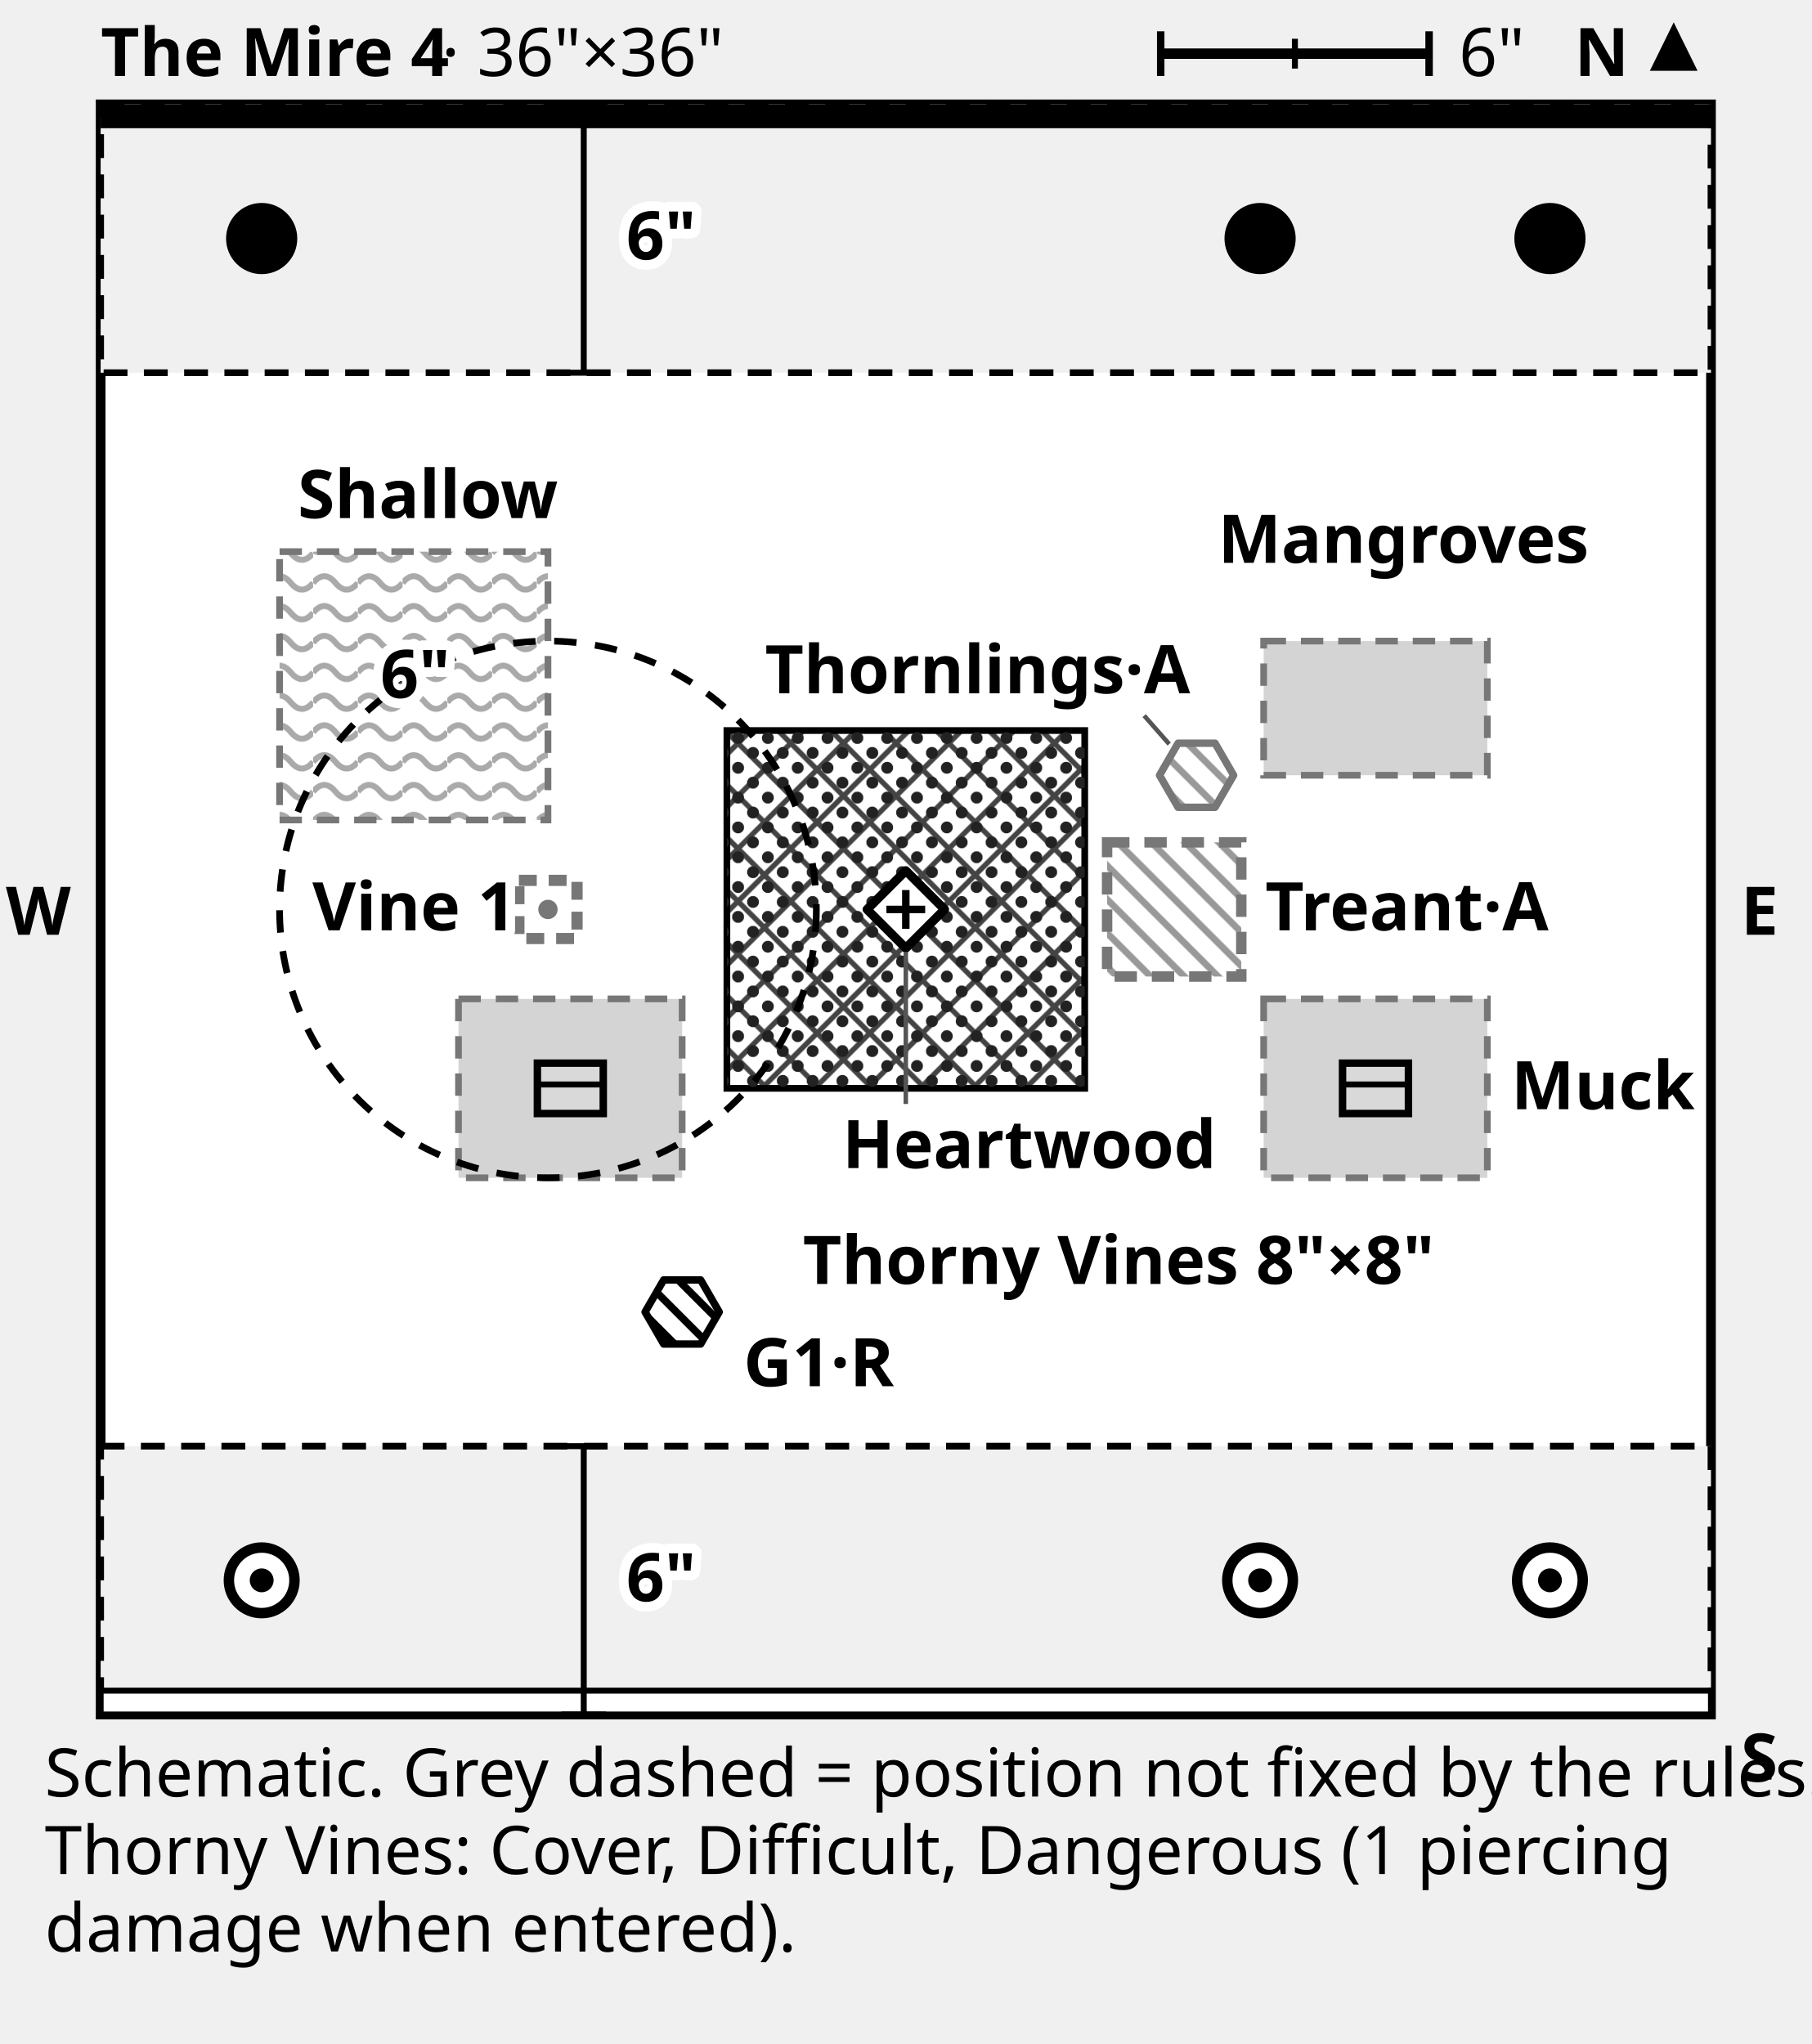
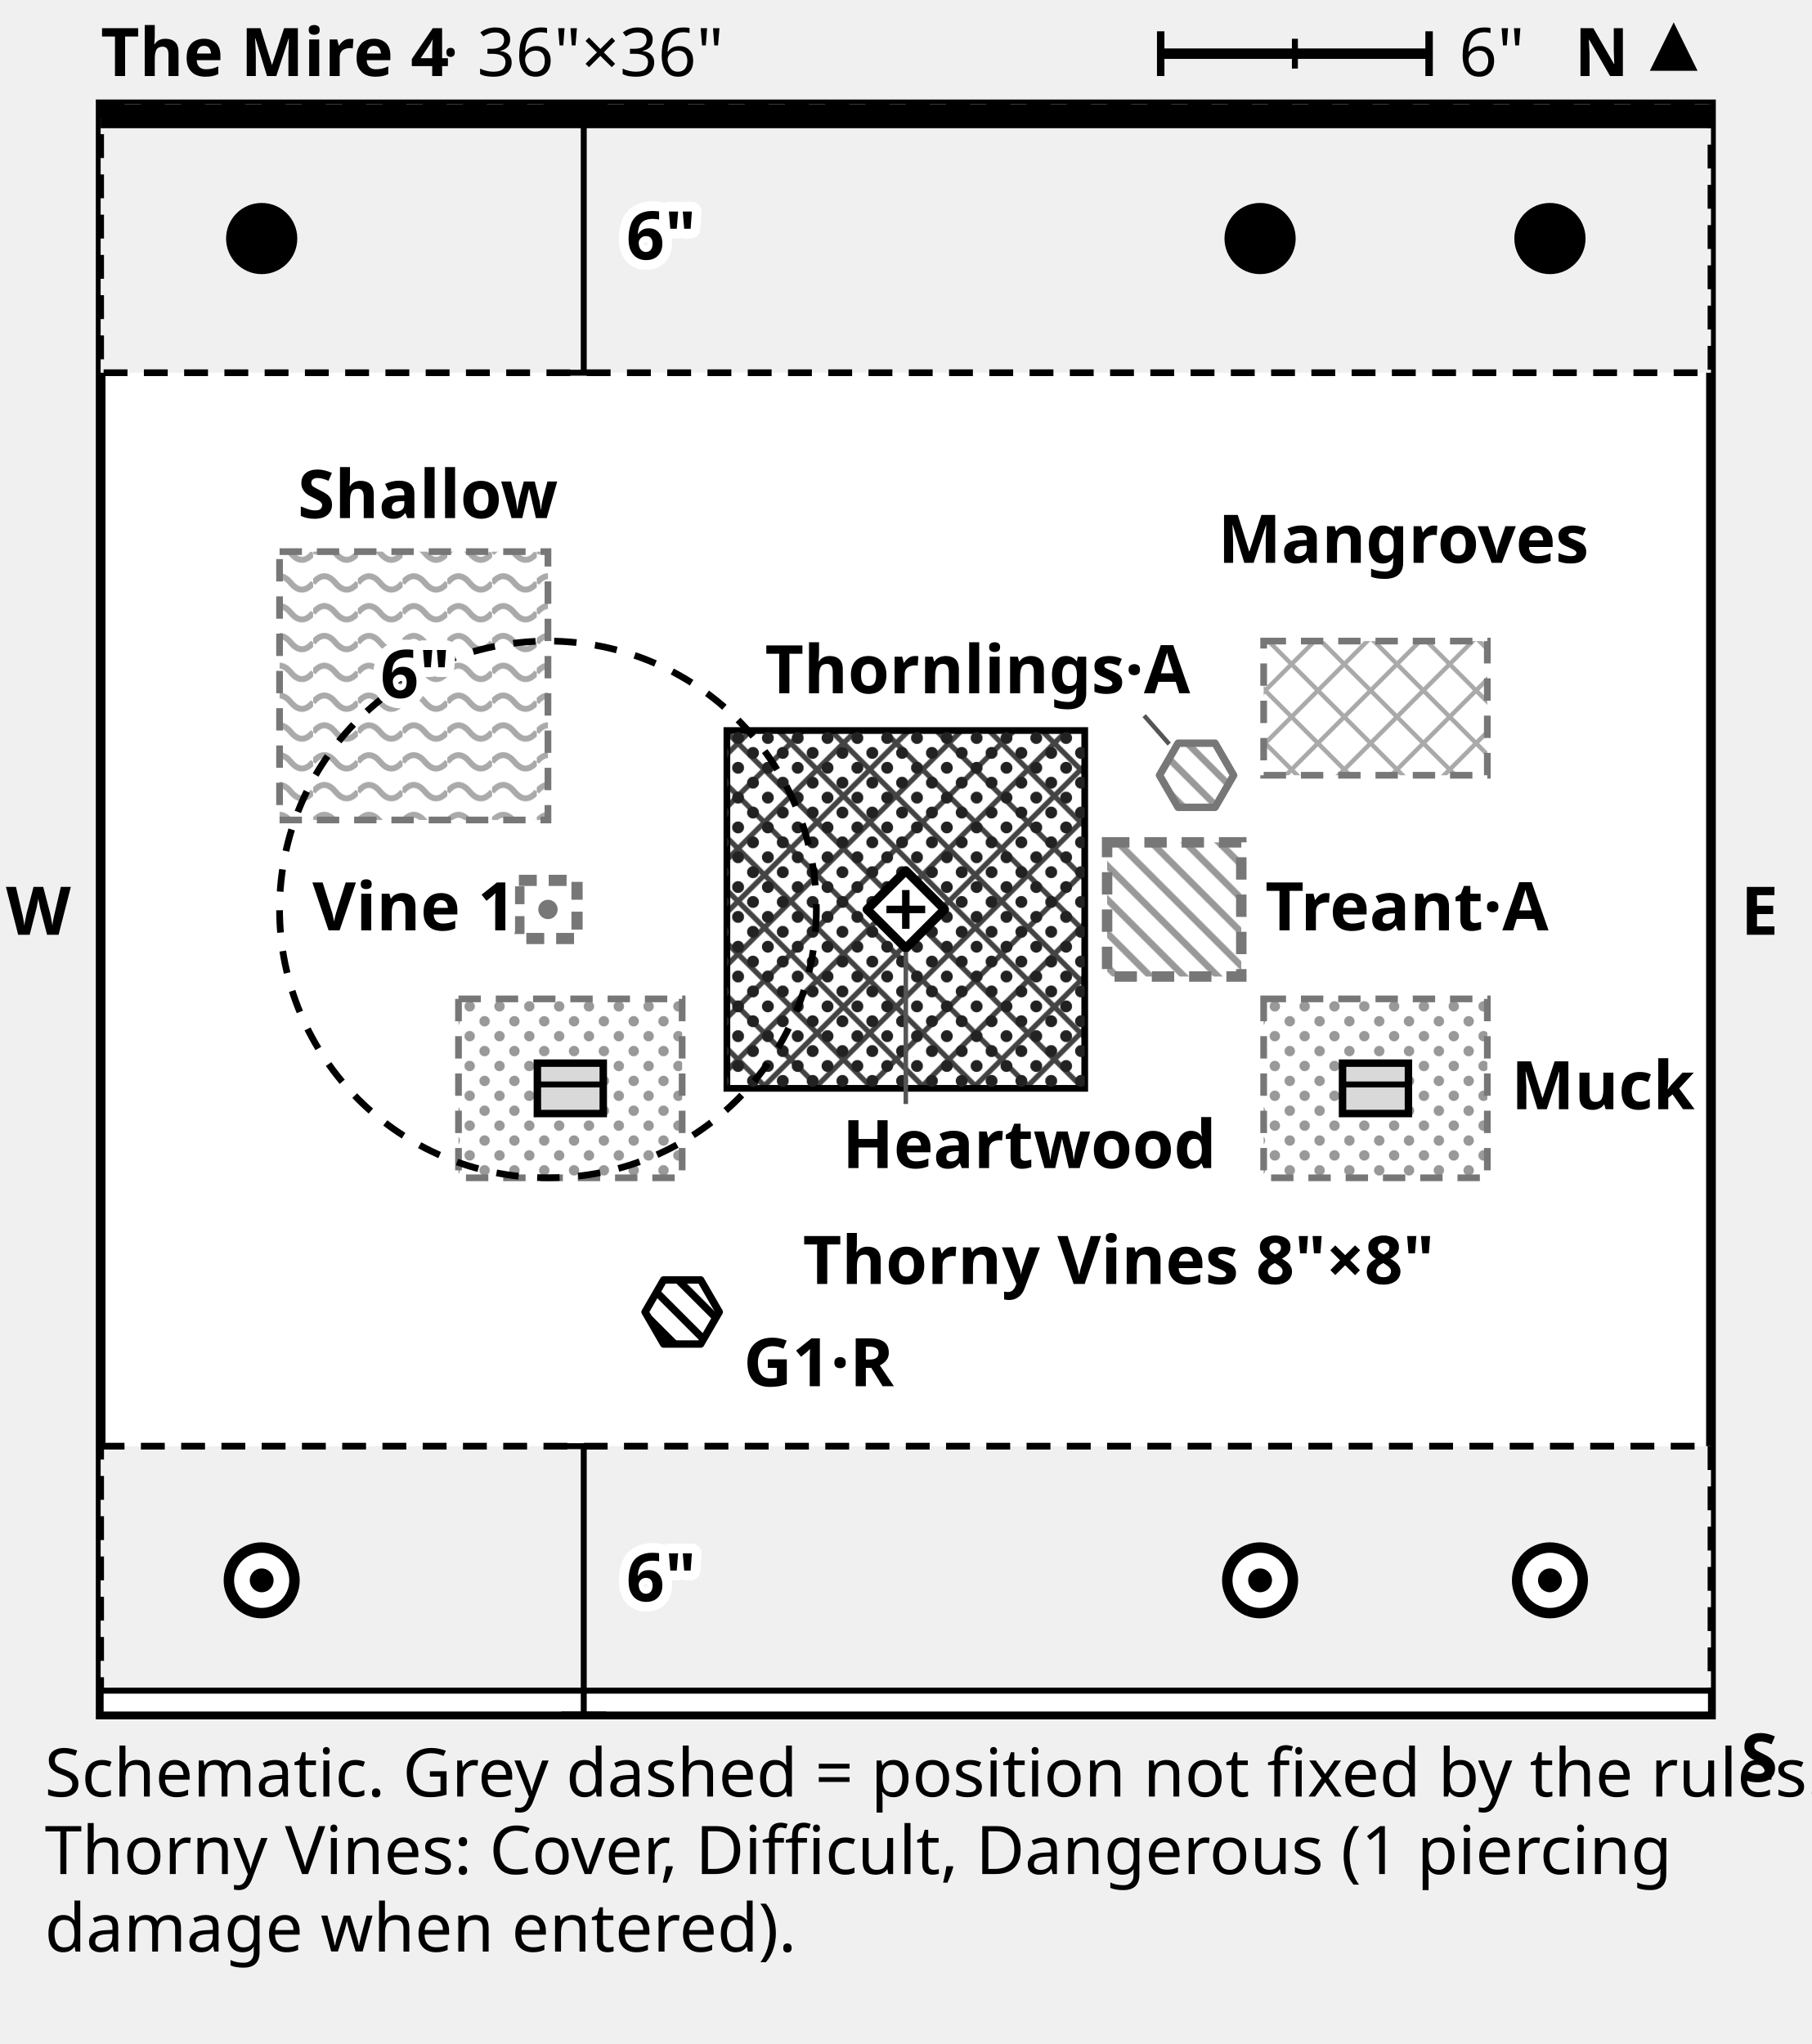
<svg xmlns="http://www.w3.org/2000/svg" width="243pt" height="274.2pt" viewBox="0 0 243 274.2">
  <defs>
    <pattern id="p-cover" width="5" height="5" patternUnits="userSpaceOnUse" patternTransform="rotate(45)">
      <rect width="5" height="5" fill="#fff" />
      <path d="M0 0.5H5M0.5 0V5" stroke="#444" stroke-width="0.7" fill="none" />
    </pattern>
    <pattern id="p-diff" width="4" height="4" patternUnits="userSpaceOnUse">
      <rect width="4" height="4" fill="#fff" />
      <circle cx="1" cy="1" r="0.75" fill="#222" />
      <circle cx="3" cy="3" r="0.75" fill="#222" />
    </pattern>
    <pattern id="p-imp" width="2.4" height="2.4" patternUnits="userSpaceOnUse" patternTransform="rotate(45)">
      <rect width="2.4" height="2.4" fill="#fff" />
      <path d="M0.4 0V2.4" stroke="#000" stroke-width="0.95" fill="none" />
    </pattern>
    <pattern id="p-mon" width="3.2" height="3.2" patternUnits="userSpaceOnUse" patternTransform="rotate(-45)">
      <rect width="3.2" height="3.2" fill="#fff" />
      <path d="M0.5 0V3.2" stroke="#000" stroke-width="1" fill="none" />
    </pattern>
    <pattern id="p-aoe" width="4" height="4" patternUnits="userSpaceOnUse" patternTransform="rotate(-45)">
      <rect width="4" height="4" fill="#fff" />
      <path d="M0.5 0V4" stroke="#777" stroke-width="1.4" fill="none" />
    </pattern>
  </defs>
  <defs>
    <pattern id="p-cover-l" width="5" height="5" patternUnits="userSpaceOnUse" patternTransform="rotate(45)">
      <rect width="5" height="5" fill="#fff" />
      <path d="M0 0.5H5M0.5 0V5" stroke="#aaa" stroke-width="0.6" fill="none" />
    </pattern>
    <pattern id="p-diff-l" width="4" height="4" patternUnits="userSpaceOnUse">
      <rect width="4" height="4" fill="#fff" />
      <circle cx="1" cy="1" r="0.7" fill="#999" />
      <circle cx="3" cy="3" r="0.7" fill="#999" />
    </pattern>
    <pattern id="p-imp-l" width="2.6" height="2.6" patternUnits="userSpaceOnUse" patternTransform="rotate(45)">
      <rect width="2.6" height="2.6" fill="#fff" />
      <path d="M0.4 0V2.6" stroke="#aaa" stroke-width="0.8" fill="none" />
    </pattern>
    <pattern id="p-mon-l" width="3.2" height="3.2" patternUnits="userSpaceOnUse" patternTransform="rotate(-45)">
      <rect width="3.2" height="3.2" fill="#fff" />
      <path d="M0.5 0V3.2" stroke="#999" stroke-width="0.9" fill="none" />
    </pattern>
    <pattern id="p-water" width="6" height="4" patternUnits="userSpaceOnUse">
      <rect width="6" height="4" fill="#fff" />
      <path d="M0 2.2Q1.5 0.4 3 2.2T6 2.2" stroke="#333" stroke-width="0.8" fill="none" />
    </pattern>
    <pattern id="p-water-l" width="6" height="4" patternUnits="userSpaceOnUse">
      <rect width="6" height="4" fill="#fff" />
      <path d="M0 2.2Q1.5 0.4 3 2.2T6 2.2" stroke="#aaa" stroke-width="0.8" fill="none" />
    </pattern>
    <pattern id="p-slip" width="6" height="6" patternUnits="userSpaceOnUse" patternTransform="rotate(-30)">
      <rect width="6" height="6" fill="#fff" />
      <path d="M0.5 1.5H3.5M3.5 4.5H5.5" stroke="#333" stroke-width="0.9" fill="none" />
    </pattern>
    <pattern id="p-slip-l" width="6" height="6" patternUnits="userSpaceOnUse" patternTransform="rotate(-30)">
      <rect width="6" height="6" fill="#fff" />
      <path d="M0.5 1.5H3.5M3.5 4.5H5.5" stroke="#aaa" stroke-width="0.9" fill="none" />
    </pattern>
    <pattern id="p-dark" width="4" height="4" patternUnits="userSpaceOnUse">
      <rect width="4" height="4" fill="#d9d9d9" />
      <path d="M0 4L4 0" stroke="#fff" stroke-width="0.9" fill="none" />
    </pattern>
    <pattern id="p-diffo" width="4" height="4" patternUnits="userSpaceOnUse">
      <circle cx="1" cy="1" r="0.8" fill="#222" />
      <circle cx="3" cy="3" r="0.8" fill="#222" />
    </pattern>
    <pattern id="p-diffo-l" width="4" height="4" patternUnits="userSpaceOnUse">
      <circle cx="1" cy="1" r="0.8" fill="#999" />
      <circle cx="3" cy="3" r="0.8" fill="#999" />
    </pattern>
    <pattern id="p-chasm" width="6" height="6" patternUnits="userSpaceOnUse">
      <rect width="6" height="6" fill="#d4d4d4" />
      <path d="M1.5 0V6M4.5 0V6" stroke="#333" stroke-width="1.1" stroke-dasharray="2.6 1.6" fill="none" />
    </pattern>
    <pattern id="p-chasm-l" width="6" height="6" patternUnits="userSpaceOnUse">
      <rect width="6" height="6" fill="#efefef" />
      <path d="M1.5 0V6M4.5 0V6" stroke="#aaa" stroke-width="1.1" stroke-dasharray="2.6 1.6" fill="none" />
    </pattern>
    <clipPath id="bclip">
      <rect x="13.5" y="14" width="216" height="216" />
    </clipPath>
  </defs>
  <rect x="13.5" y="14" width="216" height="216" fill="#fff" stroke="#000" stroke-width="1.3" />
  <g data-glyph="zone-A">
    <rect x="13.5" y="14" width="216" height="36" fill="#f0f0f0" stroke="#000" stroke-width="0.9" stroke-dasharray="3.2 2.2" />
    <rect x="13.5" y="14" width="216" height="3.2" fill="#000" />
  </g>
  <g data-glyph="dim">
    <line x1="78.3" y1="14" x2="78.3" y2="50" stroke="#000" stroke-width="0.8" stroke-linecap="butt" />
    <line x1="81.3" y1="14" x2="75.3" y2="14" stroke="#000" stroke-width="0.8" stroke-linecap="butt" />
    <line x1="81.3" y1="50" x2="75.3" y2="50" stroke="#000" stroke-width="0.8" stroke-linecap="butt" />
  </g>
  <g data-glyph="zone-B">
    <rect x="13.5" y="194" width="216" height="36" fill="#f0f0f0" stroke="#000" stroke-width="0.9" stroke-dasharray="3.2 2.2" />
    <rect x="13.5" y="226.8" width="216" height="3.2" fill="#fff" stroke="#000" stroke-width="0.8" />
  </g>
  <g data-glyph="dim">
    <line x1="78.3" y1="194" x2="78.3" y2="230" stroke="#000" stroke-width="0.8" stroke-linecap="butt" />
    <line x1="81.3" y1="194" x2="75.3" y2="194" stroke="#000" stroke-width="0.8" stroke-linecap="butt" />
    <line x1="81.3" y1="230" x2="75.3" y2="230" stroke="#000" stroke-width="0.8" stroke-linecap="butt" />
  </g>
  <g data-glyph="ter-coverdiff">
    <rect x="97.5" y="98" width="48" height="48" fill="url(#p-cover)" stroke="#000" stroke-width="0.9" />
    <rect x="97.5" y="98" width="48" height="48" fill="url(#p-diffo)" />
  </g>
  <g data-glyph="ter-water" data-state="illus">
    <rect x="37.5" y="74" width="36" height="36" fill="url(#p-water-l)" stroke="#777" stroke-width="0.9" stroke-dasharray="3 2" />
  </g>
-   <g data-glyph="ter-obstacle" data-state="illus">
-     <rect x="169.5" y="86" width="30" height="18" fill="#d4d4d4" stroke="#777" stroke-width="0.9" stroke-dasharray="3 2" />
-   </g>
-   <g data-glyph="ter-obstacle" data-state="illus">
-     <rect x="169.5" y="134" width="30" height="24" fill="#d4d4d4" stroke="#777" stroke-width="0.9" stroke-dasharray="3 2" />
-   </g>
-   <g data-glyph="ter-obstacle" data-state="illus">
-     <rect x="61.5" y="134" width="30" height="24" fill="#d4d4d4" stroke="#777" stroke-width="0.9" stroke-dasharray="3 2" />
+   <g data-glyph="ter-cover" data-state="illus">
+     <rect x="169.5" y="86" width="30" height="18" fill="url(#p-cover-l)" stroke="#777" stroke-width="0.9" stroke-dasharray="3 2" />
+   </g>
+   <g data-glyph="ter-difficult" data-state="illus">
+     <rect x="169.5" y="134" width="30" height="24" fill="url(#p-diff-l)" stroke="#777" stroke-width="0.9" stroke-dasharray="3 2" />
+   </g>
+   <g data-glyph="ter-difficult" data-state="illus">
+     <rect x="61.5" y="134" width="30" height="24" fill="url(#p-diff-l)" stroke="#777" stroke-width="0.9" stroke-dasharray="3 2" />
  </g>
  <g data-glyph="ring">
    <g clip-path="url(#bclip)">
      <circle cx="73.5" cy="122" r="36" fill="none" stroke="#000" stroke-width="0.9" stroke-dasharray="3 2.5" />
    </g>
  </g>
  <g data-glyph="obj">
    <polygon points="121.5,116.8 126.7,122 121.5,127.2 116.3,122" fill="#fff" stroke="#000" stroke-width="1.2" stroke-linejoin="round" />
    <line x1="118.9" y1="122" x2="124.1" y2="122" stroke="#000" stroke-width="1" stroke-linecap="butt" />
    <line x1="121.5" y1="119.4" x2="121.5" y2="124.6" stroke="#000" stroke-width="1" stroke-linecap="butt" />
  </g>
  <g data-glyph="chest">
    <rect x="180.08" y="142.62" width="8.84" height="6.76" fill="#d9d9d9" stroke="#000" stroke-width="1" />
    <line x1="180.08" y1="145.48" x2="188.92" y2="145.48" stroke="#000" stroke-width="0.8" stroke-linecap="butt" />
  </g>
  <g data-glyph="chest">
    <rect x="72.08" y="142.62" width="8.84" height="6.76" fill="#d9d9d9" stroke="#000" stroke-width="1" />
    <line x1="72.08" y1="145.48" x2="80.92" y2="145.48" stroke="#000" stroke-width="0.8" stroke-linecap="butt" />
  </g>
  <g data-glyph="mk" data-state="illus">
    <rect x="69.6" y="118.1" width="7.8" height="7.8" fill="#fff" stroke="#777" stroke-width="1.5" stroke-dasharray="2.4 1.6" />
    <circle cx="73.5" cy="122" r="1.3" fill="#777" />
  </g>
  <g data-glyph="mon-H" data-state="illus">
    <rect x="148.5" y="113" width="18" height="18" fill="url(#p-mon-l)" stroke="#777" stroke-width="1.4" stroke-dasharray="3 2" />
  </g>
  <g data-glyph="mon" data-state="illus">
    <polygon points="165.47,104 162.98,108.3 158.02,108.3 155.53,104 158.02,99.7 162.98,99.7" fill="url(#p-mon-l)" stroke="#777" stroke-width="1" stroke-linejoin="round" />
  </g>
  <g data-glyph="mon">
    <polygon points="96.47,176 93.98,180.3 89.02,180.3 86.53,176 89.02,171.7 93.98,171.7" fill="url(#p-mon)" stroke="#000" stroke-width="1" stroke-linejoin="round" />
  </g>
  <g data-glyph="hero-A">
    <circle cx="35.1" cy="32" r="4.4" fill="#000" stroke="#000" stroke-width="0.75" />
  </g>
  <g data-glyph="hero-A">
    <circle cx="169.02" cy="32" r="4.4" fill="#000" stroke="#000" stroke-width="0.75" />
  </g>
  <g data-glyph="hero-A">
    <circle cx="207.9" cy="32" r="4.4" fill="#000" stroke="#000" stroke-width="0.75" />
  </g>
  <g data-glyph="hero-B">
    <circle cx="35.1" cy="212" r="4.4" fill="#fff" stroke="#000" stroke-width="1.4" />
    <circle cx="35.1" cy="212" r="1.6" fill="#000" />
  </g>
  <g data-glyph="hero-B">
    <circle cx="169.02" cy="212" r="4.4" fill="#fff" stroke="#000" stroke-width="1.4" />
    <circle cx="169.02" cy="212" r="1.6" fill="#000" />
  </g>
  <g data-glyph="hero-B">
    <circle cx="207.9" cy="212" r="4.4" fill="#fff" stroke="#000" stroke-width="1.4" />
    <circle cx="207.9" cy="212" r="1.6" fill="#000" />
  </g>
  <text x="51.02" y="93.62" font-family="'Source Sans 3'" font-size="9" font-weight="600" fill="#000" stroke="#fff" stroke-width="2.6" stroke-linejoin="round" paint-order="stroke">6"</text>
  <text x="84" y="34.8" font-family="'Source Sans 3'" font-size="9" font-weight="600" fill="#000" stroke="#fff" stroke-width="2.6" stroke-linejoin="round" paint-order="stroke">6"</text>
  <text x="84" y="214.8" font-family="'Source Sans 3'" font-size="9" font-weight="600" fill="#000" stroke="#fff" stroke-width="2.6" stroke-linejoin="round" paint-order="stroke">6"</text>
  <text x="107.68" y="172.24" font-family="'Source Sans 3'" font-size="9" font-weight="600" fill="#000" stroke="#fff" stroke-width="2.6" stroke-linejoin="round" paint-order="stroke">Thorny Vines 8"×8"</text>
  <text x="39.94" y="69.5" font-family="'Source Sans 3'" font-size="9" font-weight="600" fill="#000" stroke="#fff" stroke-width="2.6" stroke-linejoin="round" paint-order="stroke">Shallow</text>
  <text x="163.37" y="75.5" font-family="'Source Sans 3'" font-size="9" font-weight="600" fill="#000" stroke="#fff" stroke-width="2.6" stroke-linejoin="round" paint-order="stroke">Mangroves</text>
  <text x="202.7" y="148.8" font-family="'Source Sans 3'" font-size="9" font-weight="600" fill="#000" stroke="#fff" stroke-width="2.6" stroke-linejoin="round" paint-order="stroke">Muck</text>
  <g data-glyph="leader">
    <line x1="121.5" y1="127.7" x2="121.5" y2="148.1" stroke="#555" stroke-width="0.6" stroke-linecap="butt" />
  </g>
  <text x="112.98" y="156.7" font-family="'Source Sans 3'" font-size="9" font-weight="600" fill="#000" stroke="#fff" stroke-width="2.6" stroke-linejoin="round" paint-order="stroke">Heartwood</text>
  <text x="41.9" y="124.8" font-family="'Source Sans 3'" font-size="9" font-weight="600" fill="#000" stroke="#fff" stroke-width="2.6" stroke-linejoin="round" paint-order="stroke">Vine 1</text>
  <text x="169.7" y="124.8" font-family="'Source Sans 3'" font-size="9" font-weight="600" fill="#000" stroke="#fff" stroke-width="2.6" stroke-linejoin="round" paint-order="stroke">Treant·A</text>
  <g data-glyph="leader">
    <line x1="156.83" y1="99.82" x2="153.47" y2="96" stroke="#555" stroke-width="0.6" stroke-linecap="butt" />
  </g>
  <text x="102.6" y="93" font-family="'Source Sans 3'" font-size="9" font-weight="600" fill="#000" stroke="#fff" stroke-width="2.6" stroke-linejoin="round" paint-order="stroke">Thornlings·A</text>
  <text x="99.74" y="185.96" font-family="'Source Sans 3'" font-size="9" font-weight="600" fill="#000" stroke="#fff" stroke-width="2.6" stroke-linejoin="round" paint-order="stroke">G1·R</text>
  <text x="13.5" y="10.2" font-weight="700" font-family="'Source Sans 3'" font-size="9" fill="#000">The Mire 4</text>
  <text x="59.24" y="10.2" font-weight="400" font-family="'Source Sans 3'" font-size="9" fill="#000">·  36"×36"</text>
  <g data-glyph="compass">
    <polygon points="224.5,3 221.3,9.5 227.7,9.5" fill="#000" />
    <text x="218.5" y="10.2" font-weight="700" font-family="'Source Sans 3'" font-size="9" fill="#000" text-anchor="end">N</text>
  </g>
  <g data-glyph="scale">
    <line x1="155.69" y1="7.2" x2="191.69" y2="7.2" stroke="#000" stroke-width="1.4" stroke-linecap="butt" />
    <line x1="155.69" y1="4.2" x2="155.69" y2="10.2" stroke="#000" stroke-width="1" stroke-linecap="butt" />
    <line x1="191.69" y1="4.2" x2="191.69" y2="10.2" stroke="#000" stroke-width="1" stroke-linecap="butt" />
    <line x1="173.69" y1="5.2" x2="173.69" y2="9.2" stroke="#000" stroke-width="0.8" stroke-linecap="butt" />
    <text x="195.69" y="10.2" font-weight="400" font-family="'Source Sans 3'" font-size="9" fill="#000">6"</text>
  </g>
  <text x="9.5" y="125.4" font-weight="700" font-family="'Source Sans 3'" font-size="9" fill="#000" text-anchor="end">W</text>
  <text x="233.5" y="125.4" font-weight="700" font-family="'Source Sans 3'" font-size="9" fill="#000">E</text>
  <text x="233.5" y="239" font-weight="700" font-family="'Source Sans 3'" font-size="9" fill="#000">S</text>
  <text x="6" y="241" font-weight="400" font-family="'Source Sans 3'" font-size="9" fill="#000">Schematic. Grey dashed = position not fixed by the rules.</text>
  <text x="6" y="251.4" font-weight="400" font-family="'Source Sans 3'" font-size="9" fill="#000">Thorny Vines: Cover, Difficult, Dangerous (1 piercing</text>
  <text x="6" y="261.8" font-weight="400" font-family="'Source Sans 3'" font-size="9" fill="#000">damage when entered).</text>
</svg>
